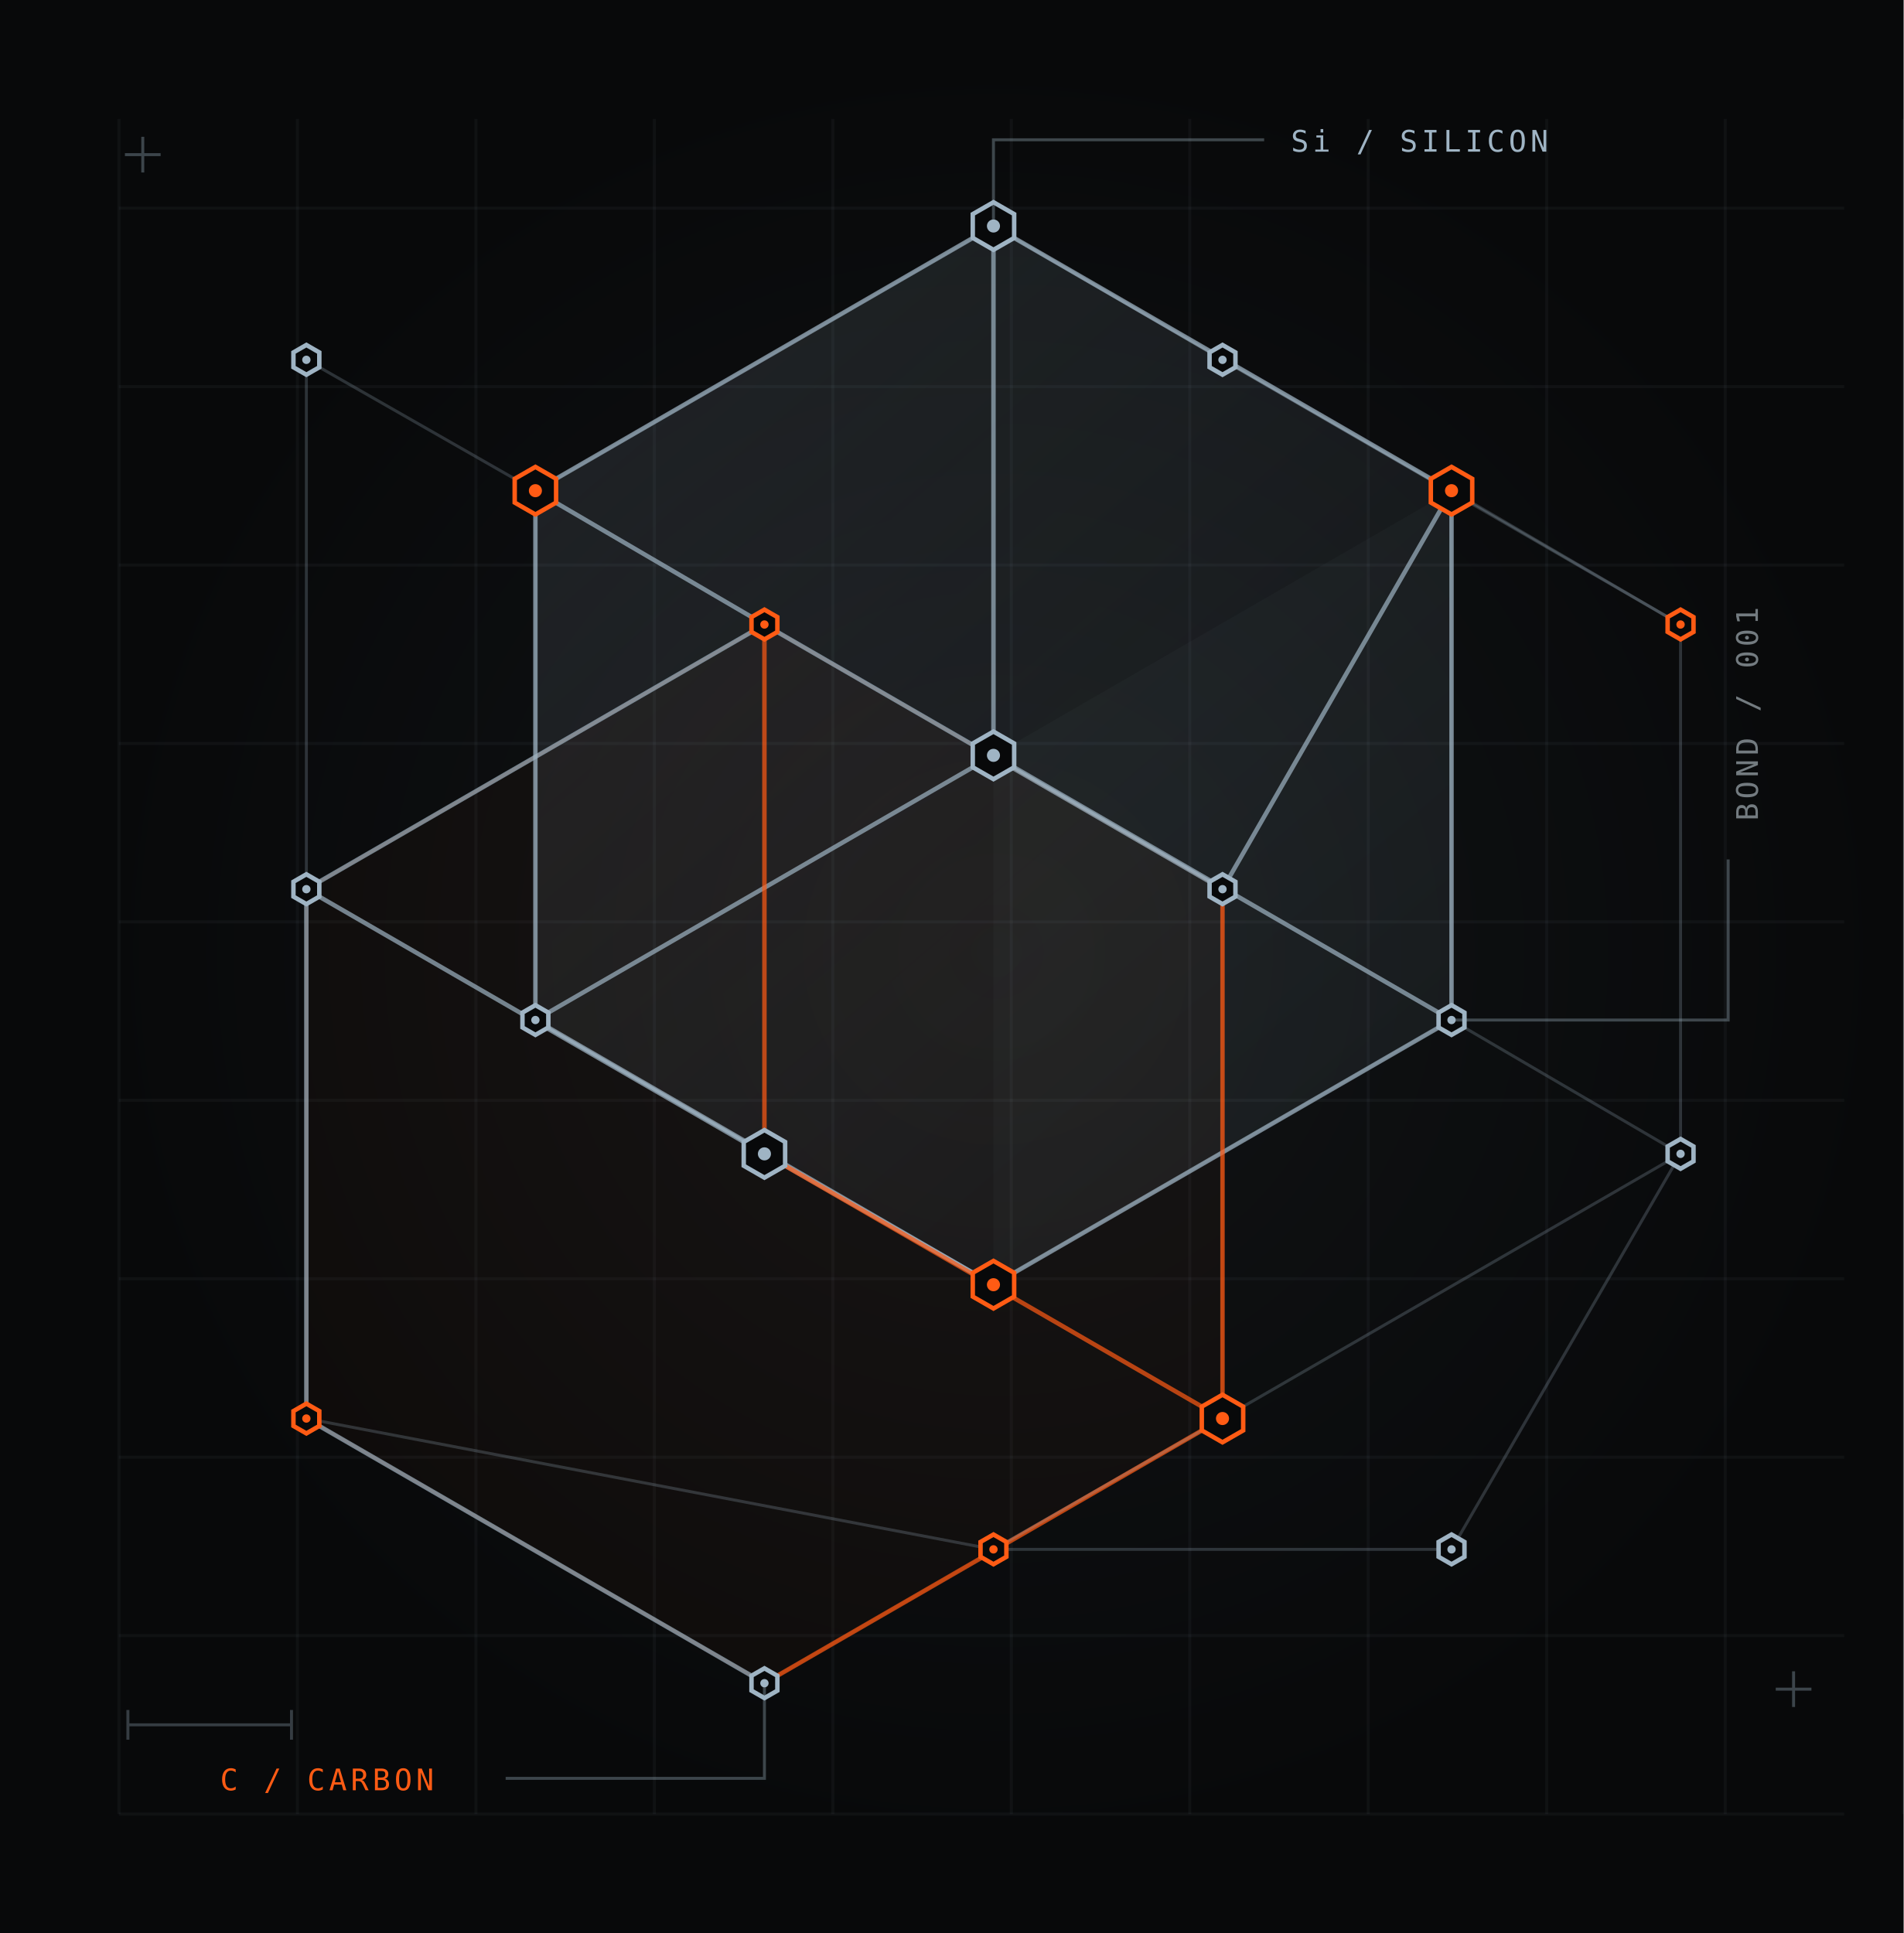
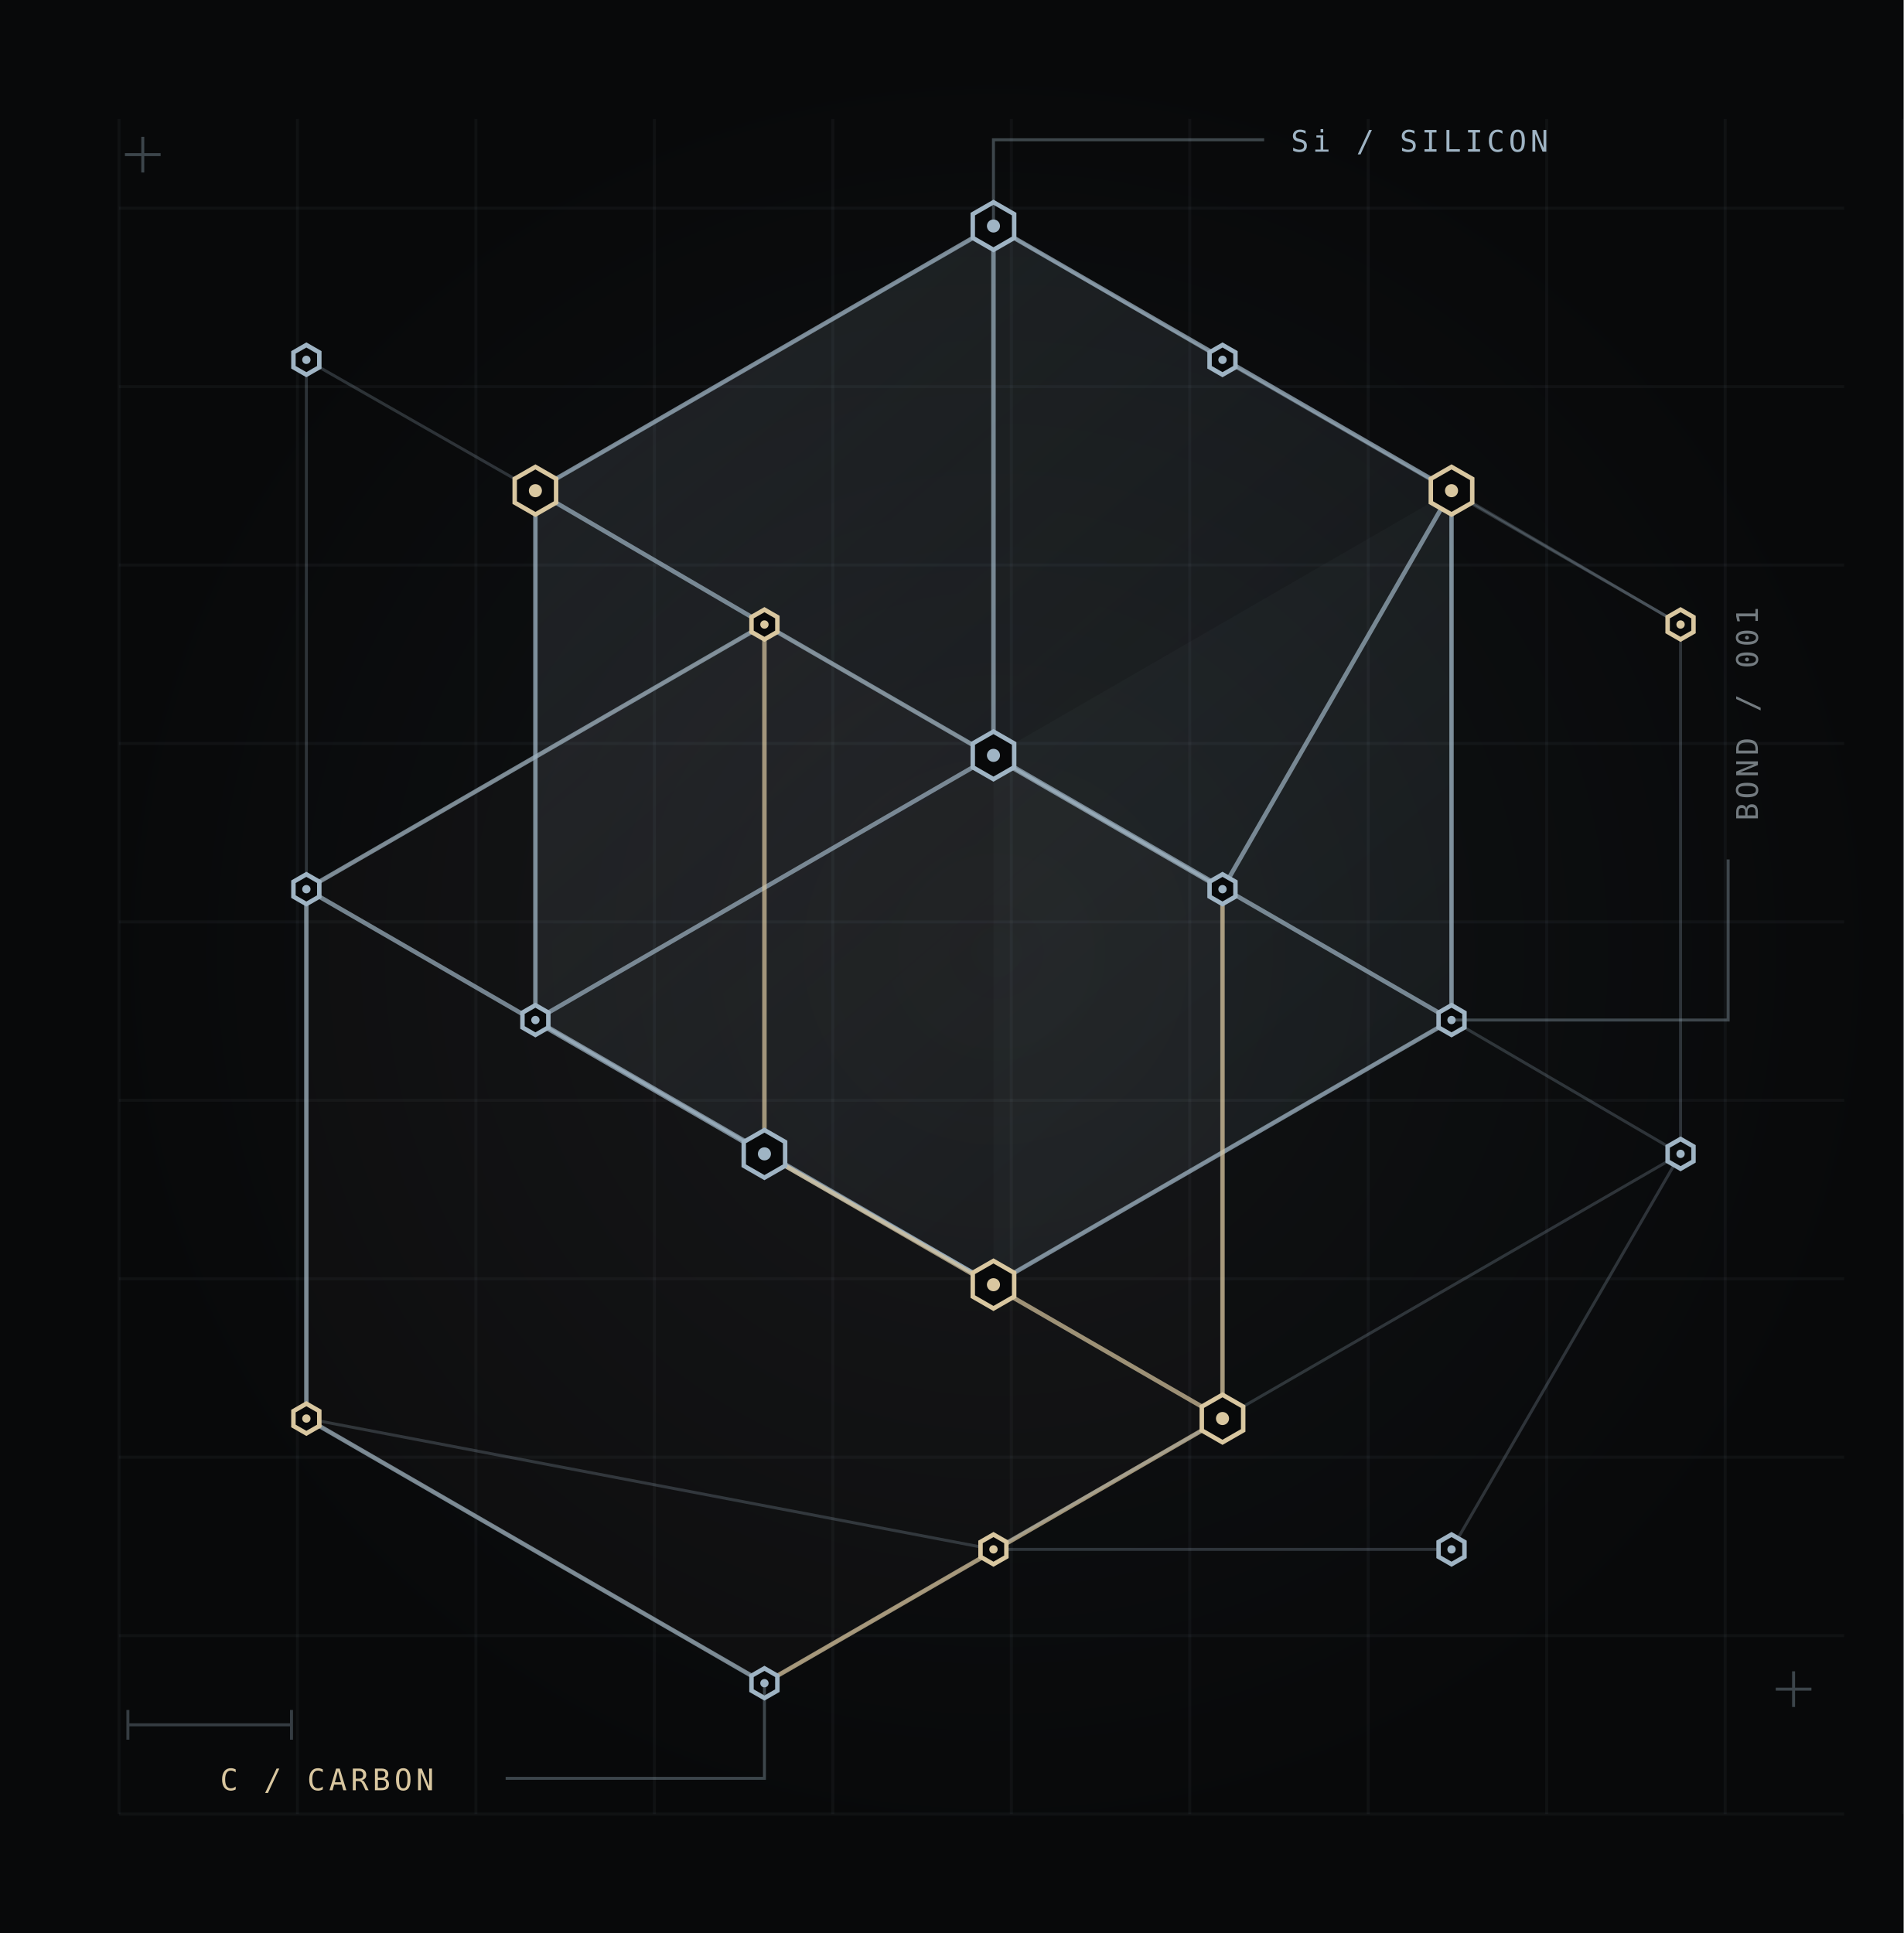
<svg xmlns="http://www.w3.org/2000/svg" width="640" height="650" viewBox="0 0 640 650" fill="none">
  <defs>
    <radialGradient id="halo">
      <stop stop-color="#9fb4c4" stop-opacity=".06" />
      <stop offset="1" stop-color="#9fb4c4" stop-opacity="0" />
    </radialGradient>
    <linearGradient id="face" x1="150" y1="120" x2="500" y2="530" gradientUnits="userSpaceOnUse">
      <stop stop-color="#9fb4c4" stop-opacity=".14" />
      <stop offset="1" stop-color="#9fb4c4" stop-opacity=".015" />
    </linearGradient>
  </defs>
  <rect width="640" height="650" fill="#08090a" />
  <circle cx="335" cy="320" r="300" fill="url(#halo)" />
  <path d="M40 40V610" stroke="#9fb4c4" stroke-opacity=".055" />
  <path d="M100 40V610" stroke="#9fb4c4" stroke-opacity=".055" />
  <path d="M160 40V610" stroke="#9fb4c4" stroke-opacity=".055" />
  <path d="M220 40V610" stroke="#9fb4c4" stroke-opacity=".055" />
  <path d="M280 40V610" stroke="#9fb4c4" stroke-opacity=".055" />
  <path d="M340 40V610" stroke="#9fb4c4" stroke-opacity=".055" />
  <path d="M400 40V610" stroke="#9fb4c4" stroke-opacity=".055" />
  <path d="M460 40V610" stroke="#9fb4c4" stroke-opacity=".055" />
  <path d="M520 40V610" stroke="#9fb4c4" stroke-opacity=".055" />
  <path d="M580 40V610" stroke="#9fb4c4" stroke-opacity=".055" />
  <path d="M640 40V610" stroke="#9fb4c4" stroke-opacity=".055" />
  <path d="M40 70H620" stroke="#9fb4c4" stroke-opacity=".055" />
  <path d="M40 130H620" stroke="#9fb4c4" stroke-opacity=".055" />
  <path d="M40 190H620" stroke="#9fb4c4" stroke-opacity=".055" />
  <path d="M40 250H620" stroke="#9fb4c4" stroke-opacity=".055" />
  <path d="M40 310H620" stroke="#9fb4c4" stroke-opacity=".055" />
  <path d="M40 370H620" stroke="#9fb4c4" stroke-opacity=".055" />
  <path d="M40 430H620" stroke="#9fb4c4" stroke-opacity=".055" />
  <path d="M40 490H620" stroke="#9fb4c4" stroke-opacity=".055" />
  <path d="M40 550H620" stroke="#9fb4c4" stroke-opacity=".055" />
  <path d="M40 610H620" stroke="#9fb4c4" stroke-opacity=".055" />
  <path d="m334 76 154 89v178l-154 89-154-89V165Z" fill="url(#face)" stroke="#9fb4c4" stroke-opacity=".22" />
  <path d="m334 254 154-89v178l-154 89Z" fill="#9fb4c4" fill-opacity=".035" />
-   <path d="m257 210 154 89v178l-154 89-154-89V299Z" fill="#ff5b14" fill-opacity=".025" stroke="#ff5b14" stroke-opacity=".18" />
+   <path d="m257 210 154 89v178l-154 89-154-89V299Z" fill="#d9c7a0" fill-opacity=".025" stroke="#d9c7a0" stroke-opacity=".18" />
  <path d="M334 76 488 165" stroke="#9fb4c4" stroke-opacity=".7" stroke-width="1.5" />
  <path d="M488 165 488 343" stroke="#9fb4c4" stroke-opacity=".7" stroke-width="1.5" />
  <path d="M488 343 334 432" stroke="#9fb4c4" stroke-opacity=".7" stroke-width="1.5" />
  <path d="M334 432 180 343" stroke="#9fb4c4" stroke-opacity=".7" stroke-width="1.5" />
  <path d="M180 343 180 165" stroke="#9fb4c4" stroke-opacity=".7" stroke-width="1.5" />
  <path d="M180 165 334 76" stroke="#9fb4c4" stroke-opacity=".7" stroke-width="1.5" />
  <path d="M334 76 334 254" stroke="#9fb4c4" stroke-opacity=".7" stroke-width="1.5" />
  <path d="M488 343 334 254" stroke="#9fb4c4" stroke-opacity=".7" stroke-width="1.5" />
  <path d="M180 343 334 254" stroke="#9fb4c4" stroke-opacity=".7" stroke-width="1.5" />
  <path d="M180 165 257 210" stroke="#9fb4c4" stroke-opacity=".7" stroke-width="1.5" />
  <path d="M488 165 411 299" stroke="#9fb4c4" stroke-opacity=".7" stroke-width="1.5" />
  <path d="M334 432 257 388" stroke="#9fb4c4" stroke-opacity=".7" stroke-width="1.5" />
  <path d="M257 210 411 299" stroke="#9fb4c4" stroke-opacity=".7" stroke-width="1.5" />
-   <path d="M411 299 411 477" stroke="#ff5b14" stroke-opacity=".7" stroke-width="1.5" />
-   <path d="M411 477 257 566" stroke="#ff5b14" stroke-opacity=".7" stroke-width="1.5" />
+   <path d="M411 299 411 477" stroke="#d9c7a0" stroke-opacity=".7" stroke-width="1.5" />
+   <path d="M411 477 257 566" stroke="#d9c7a0" stroke-opacity=".7" stroke-width="1.5" />
  <path d="M257 566 103 477" stroke="#9fb4c4" stroke-opacity=".7" stroke-width="1.5" />
  <path d="M103 477 103 299" stroke="#9fb4c4" stroke-opacity=".7" stroke-width="1.5" />
  <path d="M103 299 257 210" stroke="#9fb4c4" stroke-opacity=".7" stroke-width="1.5" />
-   <path d="M257 210 257 388" stroke="#ff5b14" stroke-opacity=".7" stroke-width="1.5" />
-   <path d="M257 388 411 477" stroke="#ff5b14" stroke-opacity=".7" stroke-width="1.5" />
+   <path d="M257 210 257 388" stroke="#d9c7a0" stroke-opacity=".7" stroke-width="1.5" />
+   <path d="M257 388 411 477" stroke="#d9c7a0" stroke-opacity=".7" stroke-width="1.5" />
  <path d="M257 388 103 299" stroke="#9fb4c4" stroke-opacity=".7" stroke-width="1.5" />
  <path d="M334 76 411 121" stroke="#9fb4c4" stroke-opacity=".24" stroke-width="1" />
  <path d="M488 165 565 210" stroke="#9fb4c4" stroke-opacity=".24" stroke-width="1" />
  <path d="M411 121 565 210" stroke="#9fb4c4" stroke-opacity=".24" stroke-width="1" />
  <path d="M565 210 565 388" stroke="#9fb4c4" stroke-opacity=".24" stroke-width="1" />
  <path d="M565 388 411 477" stroke="#9fb4c4" stroke-opacity=".24" stroke-width="1" />
  <path d="M488 343 565 388" stroke="#9fb4c4" stroke-opacity=".24" stroke-width="1" />
  <path d="M180 165 103 121" stroke="#9fb4c4" stroke-opacity=".24" stroke-width="1" />
  <path d="M103 121 103 299" stroke="#9fb4c4" stroke-opacity=".24" stroke-width="1" />
  <path d="M103 477 334 521" stroke="#9fb4c4" stroke-opacity=".24" stroke-width="1" />
  <path d="M334 521 488 521" stroke="#9fb4c4" stroke-opacity=".24" stroke-width="1" />
  <path d="M488 521 565 388" stroke="#9fb4c4" stroke-opacity=".24" stroke-width="1" />
  <path d="M411 477 334 521" stroke="#9fb4c4" stroke-opacity=".24" stroke-width="1" />
  <path d="M334 68 340.96 72.0V80.0L334 84 327.04 80.0V72.0Z" fill="#08090a" stroke="#9fb4c4" stroke-width="1.5" />
  <circle cx="334" cy="76" r="2.2" fill="#9fb4c4" />
-   <path d="M488 157 494.96 161.0V169.0L488 173 481.04 169.0V161.0Z" fill="#08090a" stroke="#ff5b14" stroke-width="1.5" />
-   <circle cx="488" cy="165" r="2.2" fill="#ff5b14" />
+   <path d="M488 157 494.96 161.0V169.0L488 173 481.04 169.0V161.0Z" fill="#08090a" stroke="#d9c7a0" stroke-width="1.5" />
+   <circle cx="488" cy="165" r="2.2" fill="#d9c7a0" />
  <path d="M488 338 492.35 340.5V345.5L488 348 483.65 345.5V340.5Z" fill="#08090a" stroke="#9fb4c4" stroke-width="1.5" />
  <circle cx="488" cy="343" r="1.4" fill="#9fb4c4" />
-   <path d="M334 424 340.96 428.0V436.0L334 440 327.04 436.0V428.0Z" fill="#08090a" stroke="#ff5b14" stroke-width="1.5" />
-   <circle cx="334" cy="432" r="2.2" fill="#ff5b14" />
+   <path d="M334 424 340.96 428.0V436.0L334 440 327.04 436.0V428.0Z" fill="#08090a" stroke="#d9c7a0" stroke-width="1.5" />
+   <circle cx="334" cy="432" r="2.2" fill="#d9c7a0" />
  <path d="M180 338 184.35 340.5V345.5L180 348 175.65 345.5V340.5Z" fill="#08090a" stroke="#9fb4c4" stroke-width="1.5" />
  <circle cx="180" cy="343" r="1.4" fill="#9fb4c4" />
-   <path d="M180 157 186.96 161.0V169.0L180 173 173.04 169.0V161.0Z" fill="#08090a" stroke="#ff5b14" stroke-width="1.5" />
-   <circle cx="180" cy="165" r="2.2" fill="#ff5b14" />
-   <path d="M257 205 261.35 207.5V212.5L257 215 252.65 212.5V207.5Z" fill="#08090a" stroke="#ff5b14" stroke-width="1.5" />
-   <circle cx="257" cy="210" r="1.4" fill="#ff5b14" />
+   <path d="M180 157 186.96 161.0V169.0L180 173 173.04 169.0V161.0Z" fill="#08090a" stroke="#d9c7a0" stroke-width="1.5" />
+   <circle cx="180" cy="165" r="2.2" fill="#d9c7a0" />
+   <path d="M257 205 261.35 207.5V212.5L257 215 252.65 212.5V207.5Z" fill="#08090a" stroke="#d9c7a0" stroke-width="1.5" />
+   <circle cx="257" cy="210" r="1.4" fill="#d9c7a0" />
  <path d="M411 294 415.35 296.5V301.5L411 304 406.65 301.5V296.5Z" fill="#08090a" stroke="#9fb4c4" stroke-width="1.5" />
  <circle cx="411" cy="299" r="1.4" fill="#9fb4c4" />
  <path d="M257 380 263.96 384.0V392.0L257 396 250.04 392.0V384.0Z" fill="#08090a" stroke="#9fb4c4" stroke-width="1.5" />
  <circle cx="257" cy="388" r="2.2" fill="#9fb4c4" />
  <path d="M103 294 107.35 296.5V301.5L103 304 98.65 301.5V296.5Z" fill="#08090a" stroke="#9fb4c4" stroke-width="1.5" />
  <circle cx="103" cy="299" r="1.4" fill="#9fb4c4" />
  <path d="M411 116 415.35 118.5V123.5L411 126 406.65 123.5V118.5Z" fill="#08090a" stroke="#9fb4c4" stroke-width="1.5" />
  <circle cx="411" cy="121" r="1.4" fill="#9fb4c4" />
-   <path d="M565 205 569.35 207.5V212.5L565 215 560.65 212.5V207.5Z" fill="#08090a" stroke="#ff5b14" stroke-width="1.5" />
-   <circle cx="565" cy="210" r="1.4" fill="#ff5b14" />
+   <path d="M565 205 569.35 207.5V212.5L565 215 560.65 212.5V207.5Z" fill="#08090a" stroke="#d9c7a0" stroke-width="1.5" />
+   <circle cx="565" cy="210" r="1.4" fill="#d9c7a0" />
  <path d="M565 383 569.35 385.5V390.5L565 393 560.65 390.5V385.5Z" fill="#08090a" stroke="#9fb4c4" stroke-width="1.5" />
  <circle cx="565" cy="388" r="1.4" fill="#9fb4c4" />
-   <path d="M411 469 417.96 473.0V481.0L411 485 404.04 481.0V473.0Z" fill="#08090a" stroke="#ff5b14" stroke-width="1.5" />
-   <circle cx="411" cy="477" r="2.2" fill="#ff5b14" />
+   <path d="M411 469 417.96 473.0V481.0L411 485 404.04 481.0V473.0Z" fill="#08090a" stroke="#d9c7a0" stroke-width="1.5" />
+   <circle cx="411" cy="477" r="2.2" fill="#d9c7a0" />
  <path d="M257 561 261.35 563.5V568.5L257 571 252.65 568.5V563.5Z" fill="#08090a" stroke="#9fb4c4" stroke-width="1.5" />
  <circle cx="257" cy="566" r="1.4" fill="#9fb4c4" />
-   <path d="M103 472 107.35 474.5V479.5L103 482 98.65 479.5V474.5Z" fill="#08090a" stroke="#ff5b14" stroke-width="1.5" />
-   <circle cx="103" cy="477" r="1.4" fill="#ff5b14" />
+   <path d="M103 472 107.35 474.5V479.5L103 482 98.65 479.5V474.5Z" fill="#08090a" stroke="#d9c7a0" stroke-width="1.5" />
+   <circle cx="103" cy="477" r="1.4" fill="#d9c7a0" />
  <path d="M103 116 107.35 118.5V123.5L103 126 98.65 123.5V118.5Z" fill="#08090a" stroke="#9fb4c4" stroke-width="1.5" />
  <circle cx="103" cy="121" r="1.4" fill="#9fb4c4" />
  <path d="M334 246 340.96 250.0V258.0L334 262 327.04 258.0V250.0Z" fill="#08090a" stroke="#9fb4c4" stroke-width="1.5" />
  <circle cx="334" cy="254" r="2.2" fill="#9fb4c4" />
-   <path d="M334 516 338.35 518.5V523.5L334 526 329.65 523.5V518.5Z" fill="#08090a" stroke="#ff5b14" stroke-width="1.5" />
-   <circle cx="334" cy="521" r="1.4" fill="#ff5b14" />
+   <path d="M334 516 338.35 518.5V523.5L334 526 329.65 523.5V518.5Z" fill="#08090a" stroke="#d9c7a0" stroke-width="1.5" />
+   <circle cx="334" cy="521" r="1.4" fill="#d9c7a0" />
  <path d="M488 516 492.35 518.5V523.5L488 526 483.65 523.5V518.5Z" fill="#08090a" stroke="#9fb4c4" stroke-width="1.5" />
  <circle cx="488" cy="521" r="1.4" fill="#9fb4c4" />
  <g stroke="#9fb4c4" stroke-opacity=".35">
    <path d="M334 76V47H425M257 566v32H170M488 343h93v-54" />
    <path d="M42 52h12m-6-6v12M597 568h12m-6-6v12" />
  </g>
  <g font-family="ui-monospace, SFMono-Regular, monospace" font-size="10" letter-spacing="1.3">
    <text x="434" y="51" fill="#9fb4c4">Si / SILICON</text>
-     <text x="74" y="602" fill="#ff5b14">C / CARBON</text>
+     <text x="74" y="602" fill="#d9c7a0">C / CARBON</text>
    <text x="591" y="276" fill="#737b80" transform="rotate(-90 591 276)">BOND / 001</text>
  </g>
  <path d="M43 580h55M43 585v-10M98 585v-10" stroke="#9fb4c4" stroke-opacity=".3" />
</svg>
